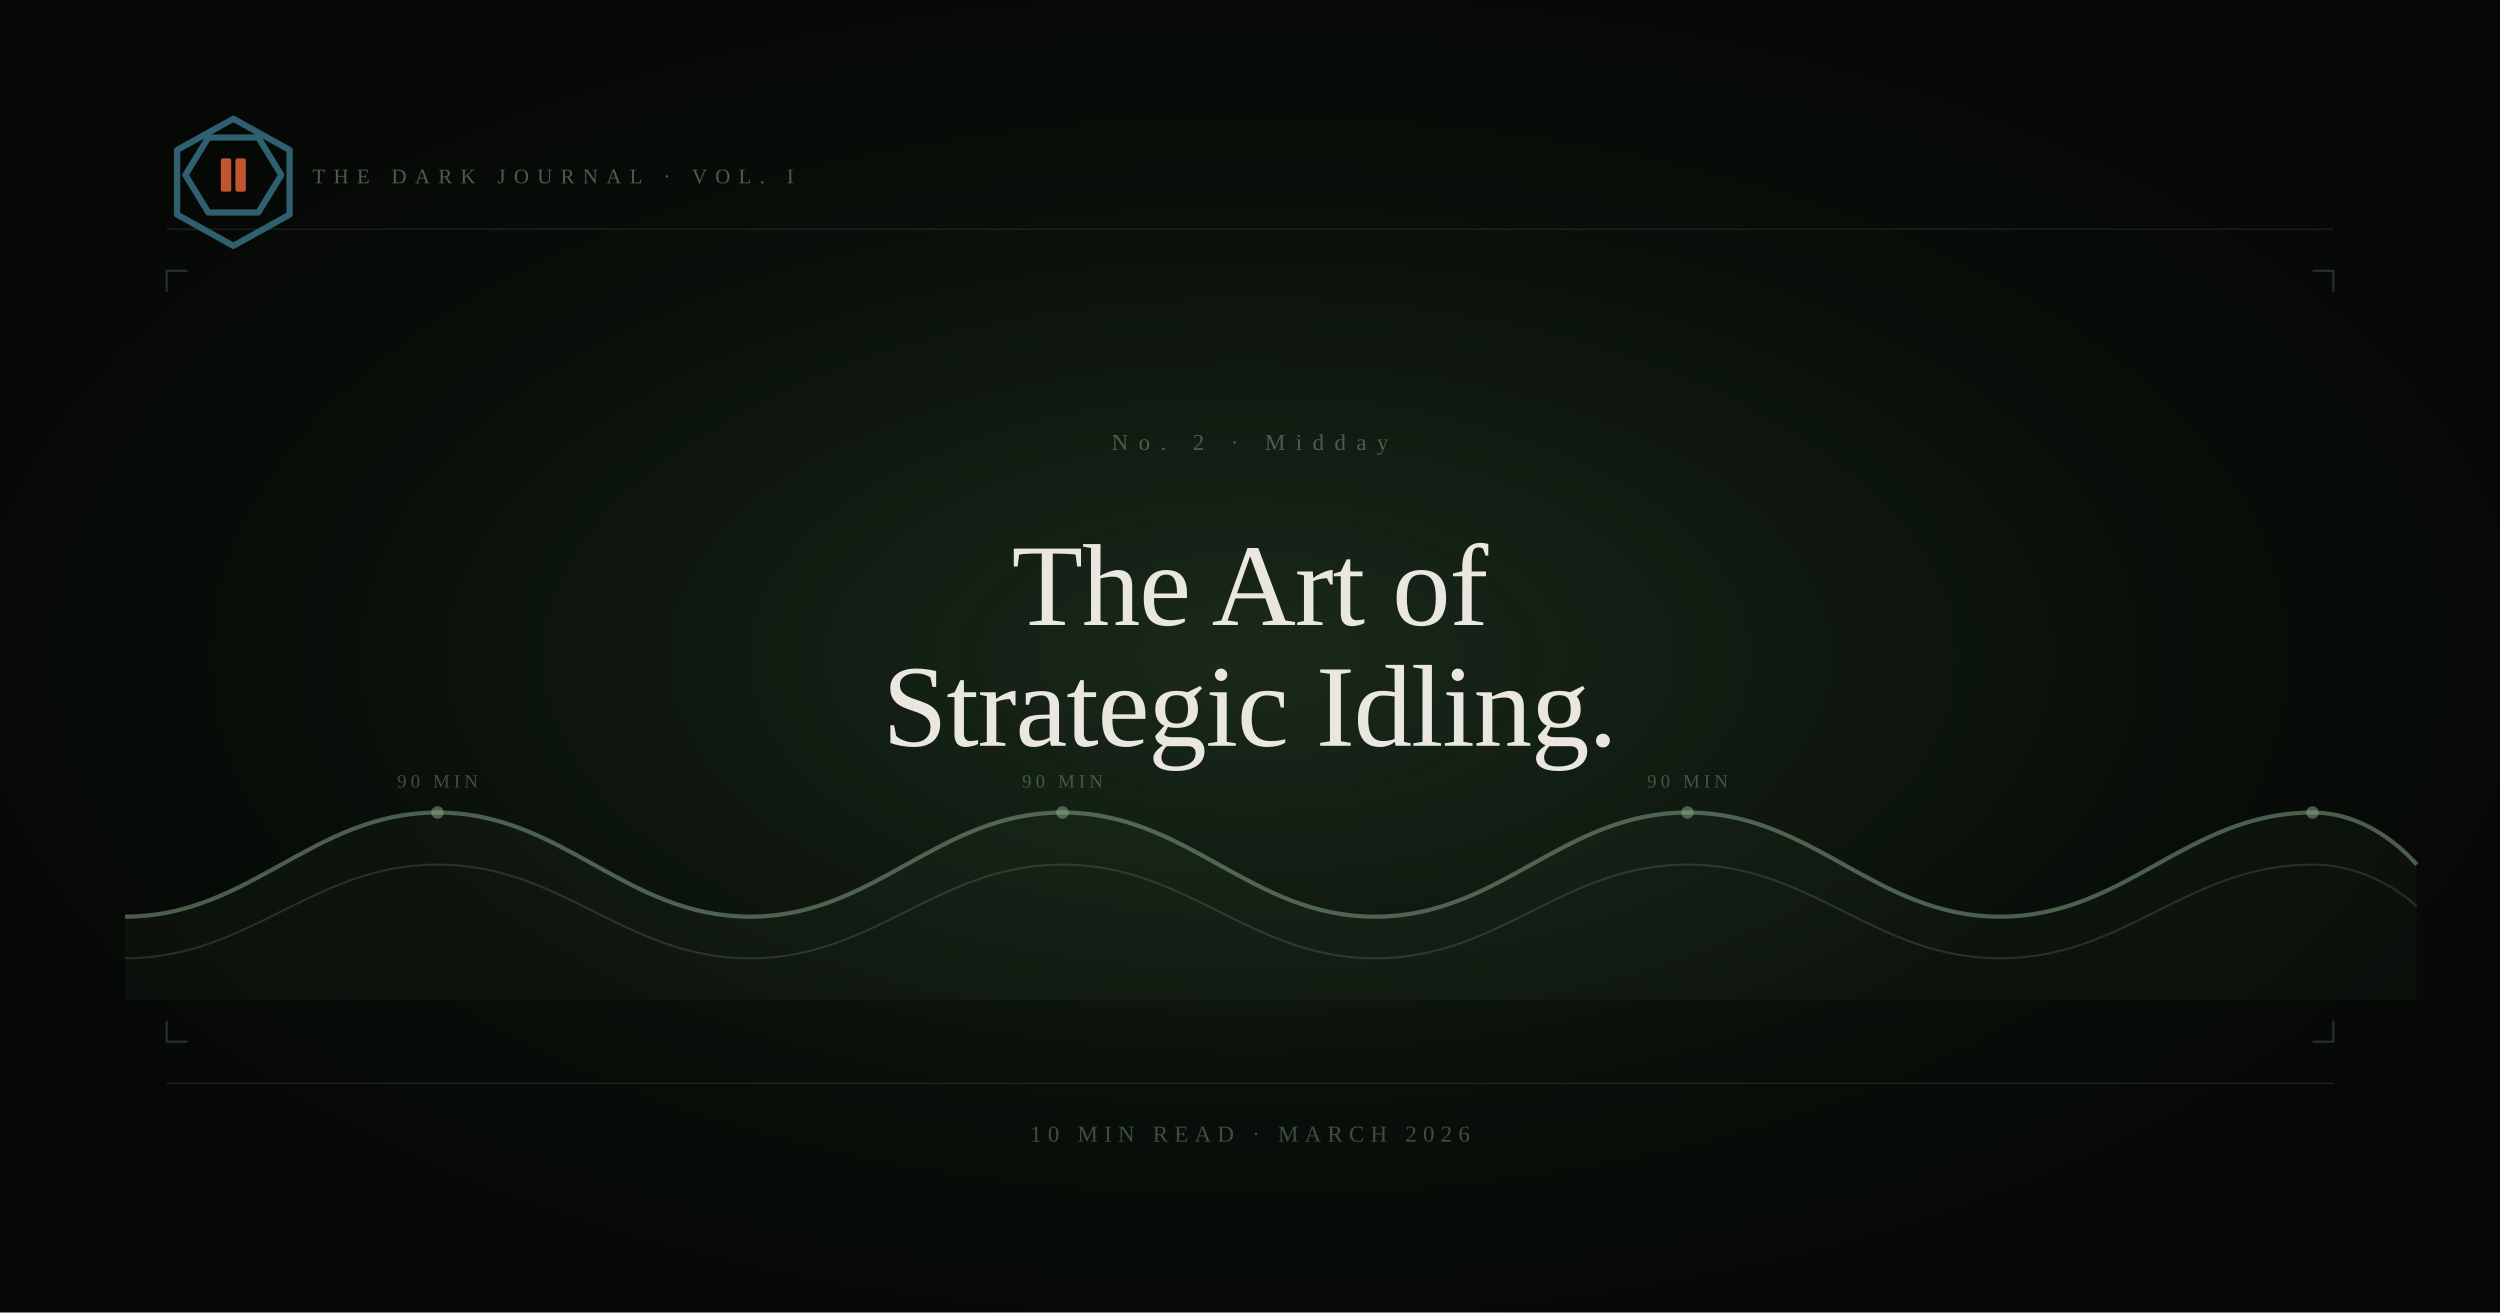
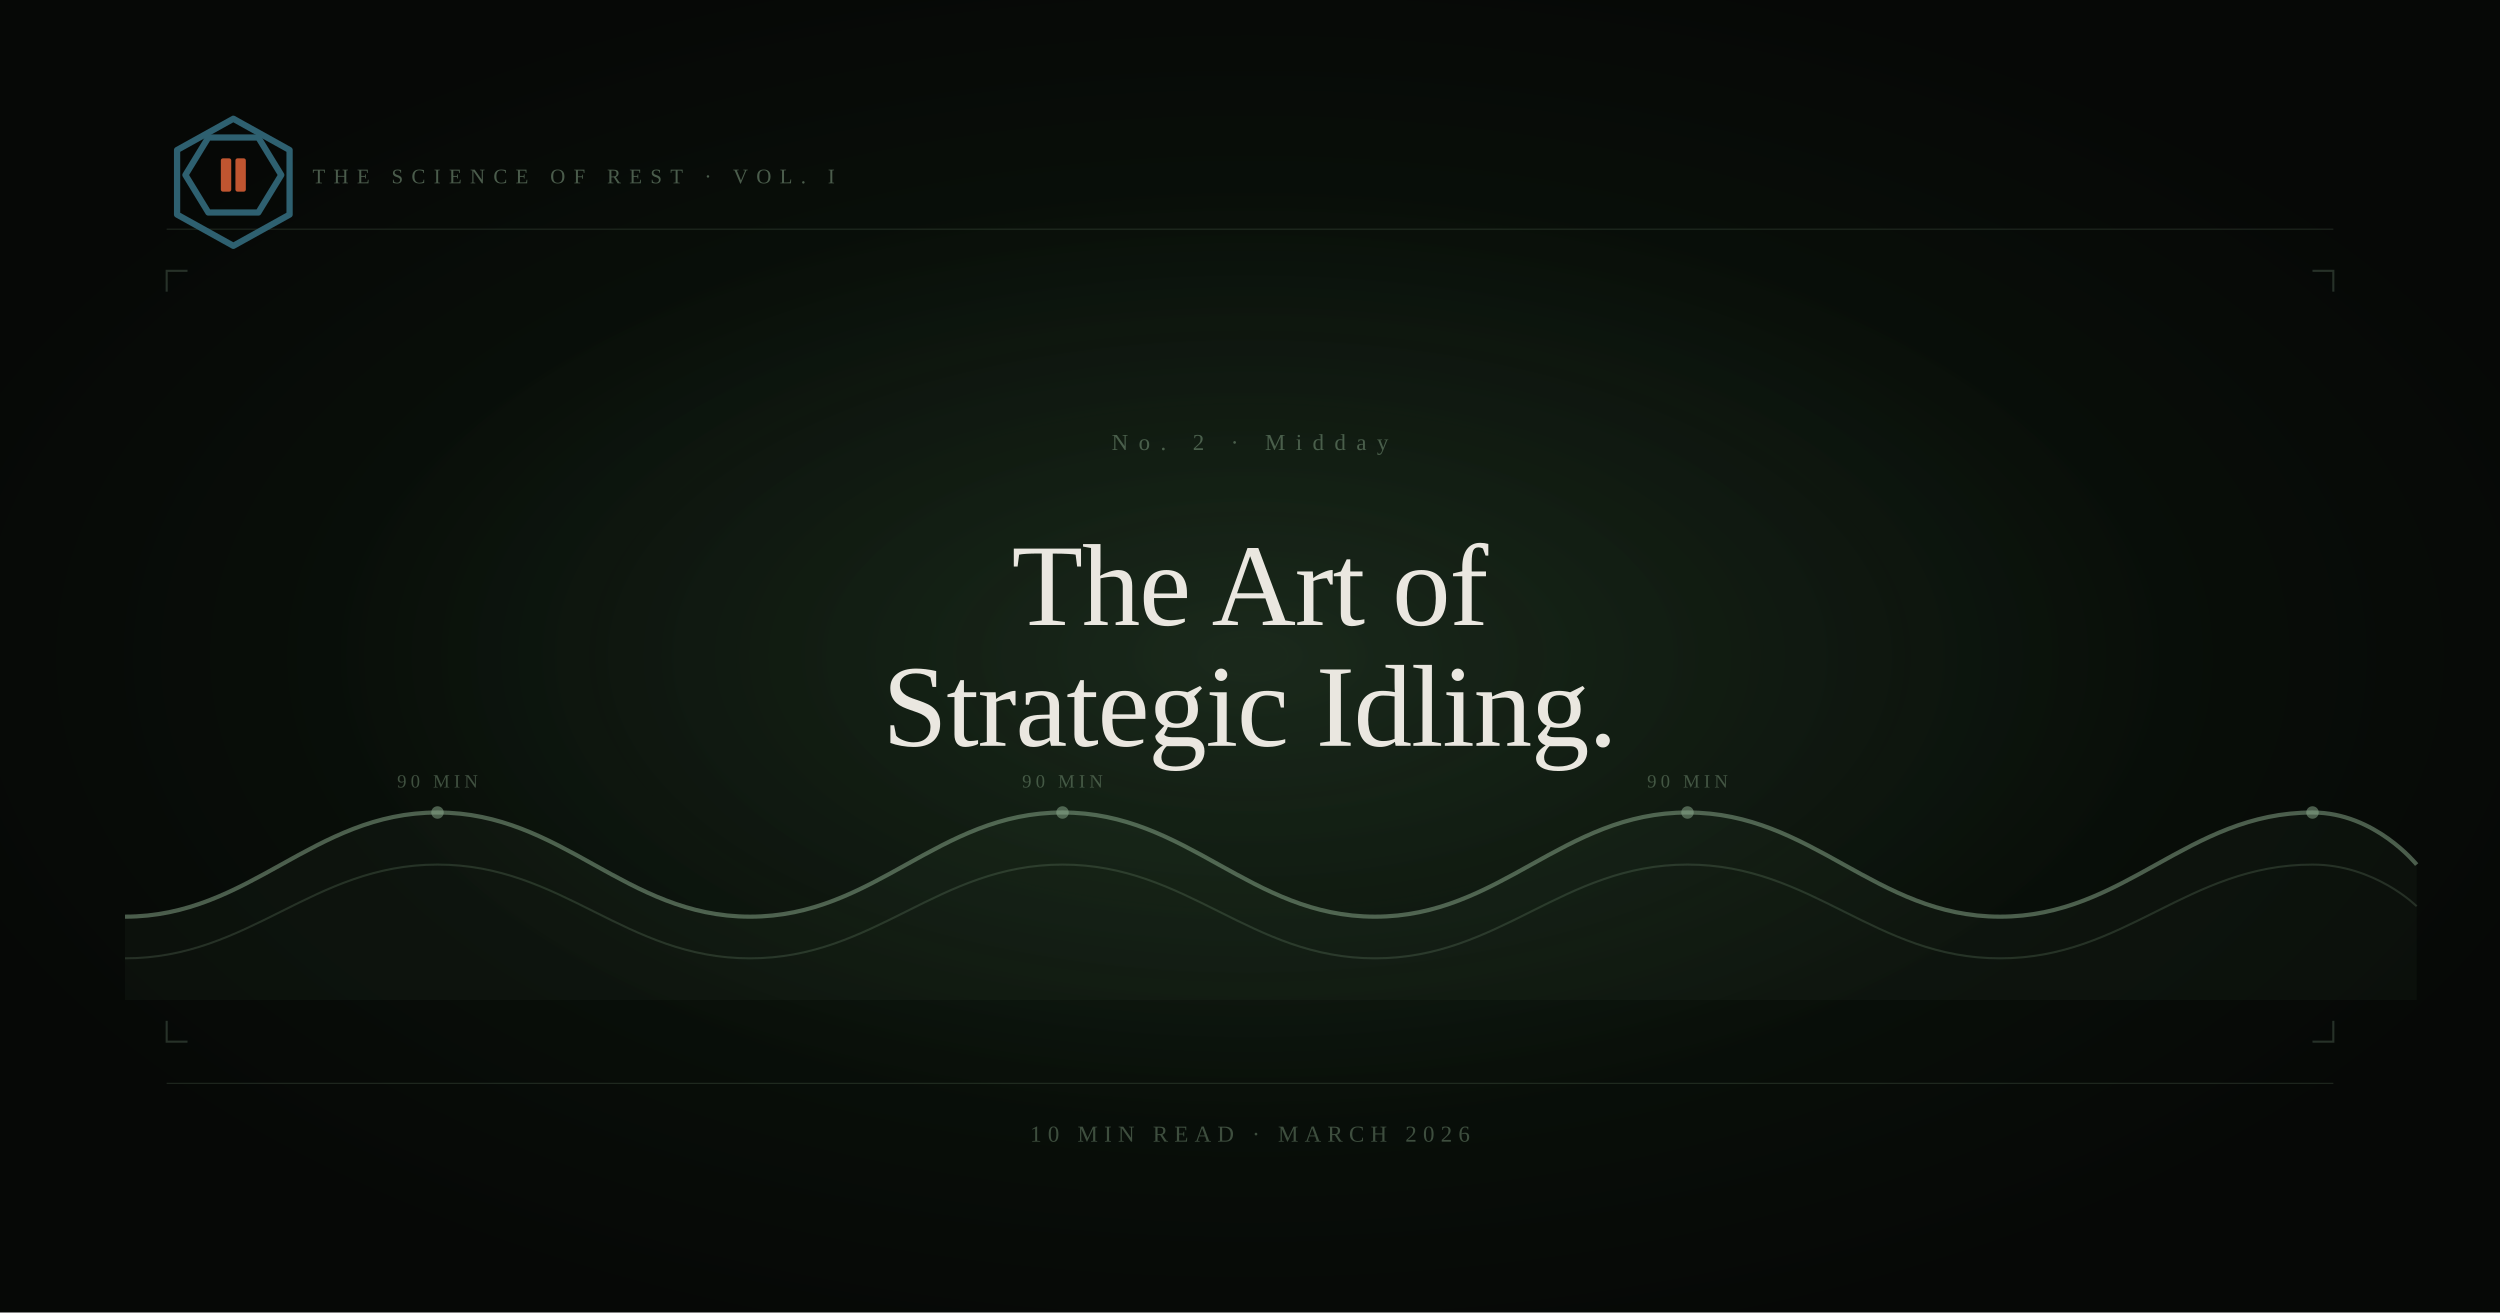
<svg xmlns="http://www.w3.org/2000/svg" viewBox="0 0 1200 630" width="1200" height="630">
  <defs>
    <radialGradient id="midglow" cx="50%" cy="50%" r="55%">
      <stop offset="0%" stop-color="#0d1a0e" stop-opacity="1" />
      <stop offset="100%" stop-color="#060806" stop-opacity="1" />
    </radialGradient>
    <radialGradient id="sage-orb" cx="50%" cy="50%" r="50%">
      <stop offset="0%" stop-color="#8FAF90" stop-opacity="0.1" />
      <stop offset="100%" stop-color="#8FAF90" stop-opacity="0" />
    </radialGradient>
  </defs>
  <rect width="1200" height="630" fill="url(#midglow)" />
  <ellipse cx="600" cy="315" rx="450" ry="220" fill="url(#sage-orb)" />
  <line x1="80" y1="110" x2="1120" y2="110" stroke="#8FAF90" stroke-width="0.5" stroke-opacity="0.2" />
  <line x1="80" y1="520" x2="1120" y2="520" stroke="#8FAF90" stroke-width="0.5" stroke-opacity="0.2" />
  <path d="M 60,440 C 120,440 150,390 210,390 C 270,390 300,440 360,440 C 420,440 450,390 510,390 C 570,390 600,440 660,440 C 720,440 750,390 810,390 C 870,390 900,440 960,440 C 1020,440 1050,390 1110,390 C 1140,390 1160,415 1160,415" fill="none" stroke="#8FAF90" stroke-width="2" stroke-opacity="0.5" />
  <path d="M 60,460 C 120,460 150,415 210,415 C 270,415 300,460 360,460 C 420,460 450,415 510,415 C 570,415 600,460 660,460 C 720,460 750,415 810,415 C 870,415 900,460 960,460 C 1020,460 1050,415 1110,415 C 1140,415 1160,435 1160,435" fill="none" stroke="#8FAF90" stroke-width="1" stroke-opacity="0.2" />
  <path d="M 60,440 C 120,440 150,390 210,390 C 270,390 300,440 360,440 C 420,440 450,390 510,390 C 570,390 600,440 660,440 C 720,440 750,390 810,390 C 870,390 900,440 960,440 C 1020,440 1050,390 1110,390 C 1140,390 1160,415 1160,415 L 1160,480 L 60,480 Z" fill="#8FAF90" fill-opacity="0.04" />
  <circle cx="210" cy="390" r="3" fill="#8FAF90" fill-opacity="0.5" />
  <circle cx="510" cy="390" r="3" fill="#8FAF90" fill-opacity="0.5" />
  <circle cx="810" cy="390" r="3" fill="#8FAF90" fill-opacity="0.5" />
  <circle cx="1110" cy="390" r="3" fill="#8FAF90" fill-opacity="0.5" />
  <text x="210" y="378" font-family="Georgia, 'Times New Roman', serif" font-size="9" fill="#8FAF90" fill-opacity="0.4" letter-spacing="2" text-anchor="middle">90 MIN</text>
  <text x="510" y="378" font-family="Georgia, 'Times New Roman', serif" font-size="9" fill="#8FAF90" fill-opacity="0.4" letter-spacing="2" text-anchor="middle">90 MIN</text>
  <text x="810" y="378" font-family="Georgia, 'Times New Roman', serif" font-size="9" fill="#8FAF90" fill-opacity="0.4" letter-spacing="2" text-anchor="middle">90 MIN</text>
  <g transform="translate(80, 52)">
    <polygon points="32,5 59,20 59,51 32,66 5,51 5,20" fill="none" stroke="#2E6070" stroke-width="3" stroke-linejoin="round" />
    <polygon points="44,14 55,32 44,50 20,50 9,32 20,14" fill="none" stroke="#2E6070" stroke-width="3" stroke-linejoin="round" />
    <rect x="26" y="24" width="5" height="16" rx="1" fill="#C05530" />
    <rect x="33" y="24" width="5" height="16" rx="1" fill="#C05530" />
  </g>
-   <text x="150" y="88" font-family="Georgia, 'Times New Roman', serif" font-size="10" fill="#8FAF90" fill-opacity="0.5" letter-spacing="4">THE DARK JOURNAL · VOL. I</text>
+   <text x="150" y="88" font-family="Georgia, 'Times New Roman', serif" font-size="10" fill="#8FAF90" fill-opacity="0.5" letter-spacing="4">THE SCIENCE OF REST · VOL. I</text>
  <text x="600" y="216" font-family="Georgia, 'Times New Roman', serif" font-size="11" fill="#8FAF90" fill-opacity="0.45" letter-spacing="5" text-anchor="middle">No. 2 · Midday</text>
  <text x="600" y="300" font-family="Georgia, 'Times New Roman', serif" font-size="56" fill="#F0EDE6" fill-opacity="0.97" letter-spacing="-0.5" text-anchor="middle">The Art of</text>
  <text x="600" y="358" font-family="Georgia, 'Times New Roman', serif" font-size="56" fill="#F0EDE6" fill-opacity="0.97" letter-spacing="-0.5" text-anchor="middle">Strategic Idling.</text>
  <text x="600" y="548" font-family="Georgia, 'Times New Roman', serif" font-size="11" fill="#8FAF90" fill-opacity="0.4" letter-spacing="3" text-anchor="middle">10 MIN READ · MARCH 2026</text>
  <path d="M80,140 L80,130 L90,130" fill="none" stroke="#8FAF90" stroke-width="1" stroke-opacity="0.25" />
  <path d="M1120,140 L1120,130 L1110,130" fill="none" stroke="#8FAF90" stroke-width="1" stroke-opacity="0.25" />
  <path d="M80,490 L80,500 L90,500" fill="none" stroke="#8FAF90" stroke-width="1" stroke-opacity="0.25" />
  <path d="M1120,490 L1120,500 L1110,500" fill="none" stroke="#8FAF90" stroke-width="1" stroke-opacity="0.25" />
</svg>
